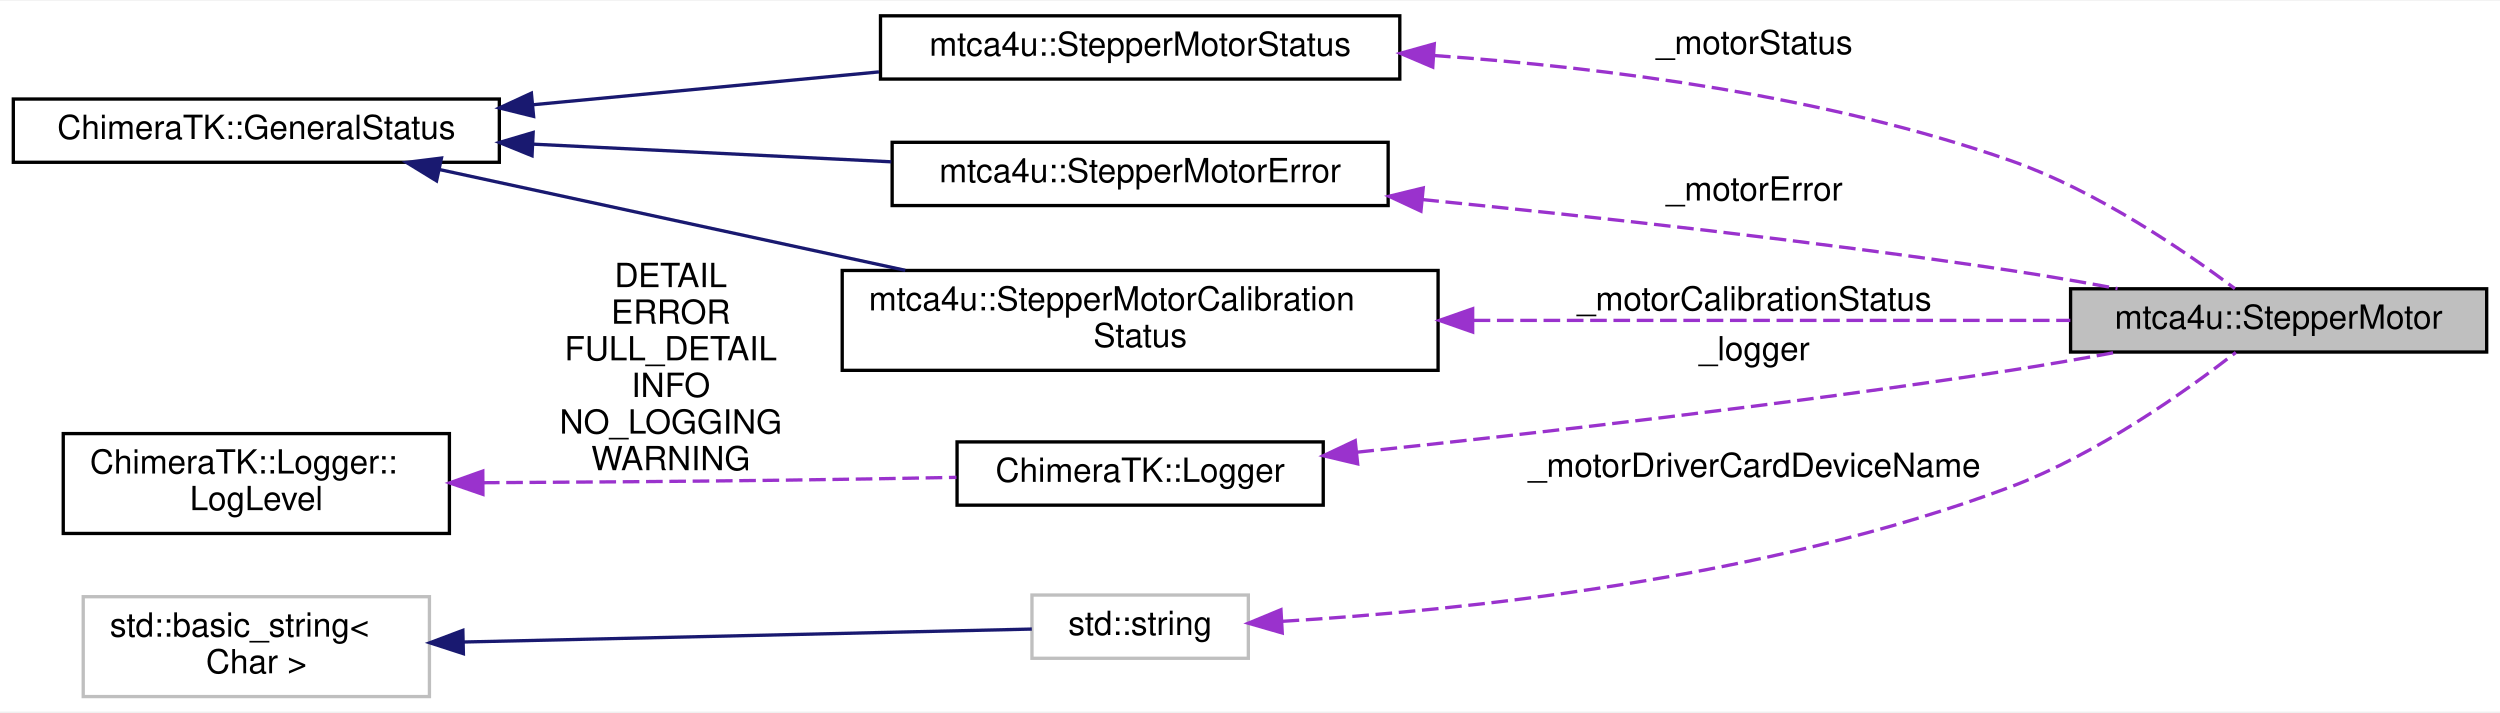
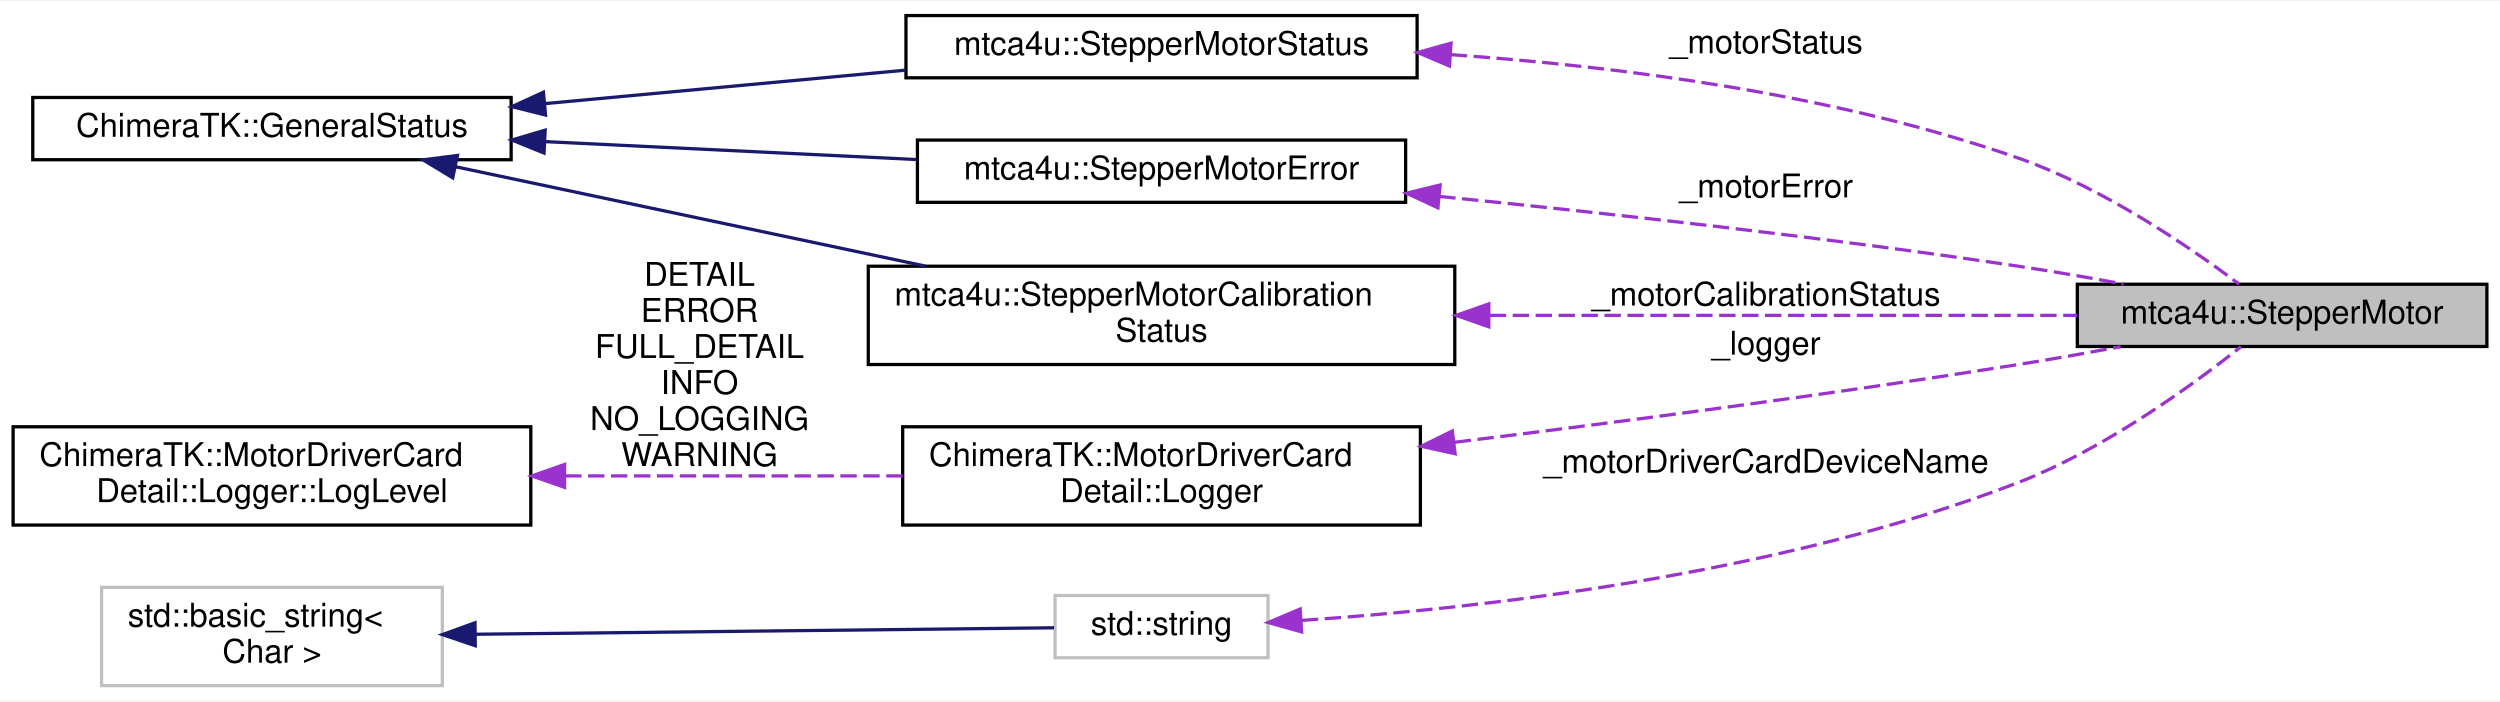
- <svg xmlns="http://www.w3.org/2000/svg" xmlns:xlink="http://www.w3.org/1999/xlink" width="751pt" height="214pt" viewBox="0.00 0.00 751.00 213.50">
+ <svg xmlns="http://www.w3.org/2000/svg" xmlns:xlink="http://www.w3.org/1999/xlink" width="763pt" height="214pt" viewBox="0.00 0.00 763.00 213.50">
  <g id="graph0" class="graph" transform="scale(1 1) rotate(0) translate(4 209.5)">
-     <polygon fill="white" stroke="transparent" points="-4,4 -4,-209.5 747,-209.5 747,4 -4,4" />
+     <polygon fill="white" stroke="transparent" points="-4,4 -4,-209.5 759,-209.5 759,4 -4,4" />
    <g id="node1" class="node">
      <g id="a_node1">
        <a xlink:title=" ">
-           <polygon fill="#bfbfbf" stroke="black" points="618,-104 618,-123 743,-123 743,-104 618,-104" />
-           <text text-anchor="middle" x="680.5" y="-111" font-family="Helvetica,sans-Serif" font-size="10.00">mtca4u::StepperMotor</text>
+           <polygon fill="#bfbfbf" stroke="black" points="630,-104 630,-123 755,-123 755,-104 630,-104" />
+           <text text-anchor="middle" x="692.5" y="-111" font-family="Helvetica,sans-Serif" font-size="10.00">mtca4u::StepperMotor</text>
        </a>
      </g>
    </g>
    <g id="node2" class="node">
      <g id="a_node2">
        <a xlink:href="classmtca4u_1_1_stepper_motor_status.html" target="_top" xlink:title=" ">
-           <polygon fill="white" stroke="black" points="260.5,-186 260.5,-205 416.5,-205 416.5,-186 260.5,-186" />
-           <text text-anchor="middle" x="338.5" y="-193" font-family="Helvetica,sans-Serif" font-size="10.00">mtca4u::StepperMotorStatus</text>
+           <polygon fill="white" stroke="black" points="272.5,-186 272.5,-205 428.5,-205 428.5,-186 272.5,-186" />
+           <text text-anchor="middle" x="350.5" y="-193" font-family="Helvetica,sans-Serif" font-size="10.00">mtca4u::StepperMotorStatus</text>
        </a>
      </g>
    </g>
    <g id="edge1" class="edge">
-       <path fill="none" stroke="#9a32cd" stroke-dasharray="5,2" d="M426.77,-193.07C478.37,-189.46 544.3,-180.98 600,-161.5 625.87,-152.45 652.44,-134.25 667.37,-123.05" />
-       <polygon fill="#9a32cd" stroke="#9a32cd" points="426.4,-189.59 416.65,-193.73 426.86,-196.58 426.4,-189.59" />
-       <text text-anchor="middle" x="523" y="-193.5" font-family="Helvetica,sans-Serif" font-size="10.00"> _motorStatus</text>
+       <path fill="none" stroke="#9a32cd" stroke-dasharray="5,2" d="M438.77,-193.07C490.37,-189.46 556.3,-180.98 612,-161.5 637.87,-152.45 664.44,-134.25 679.37,-123.05" />
+       <polygon fill="#9a32cd" stroke="#9a32cd" points="438.4,-189.59 428.65,-193.73 438.86,-196.58 438.4,-189.59" />
+       <text text-anchor="middle" x="535" y="-193.5" font-family="Helvetica,sans-Serif" font-size="10.00"> _motorStatus</text>
    </g>
    <g id="node3" class="node">
      <g id="a_node3">
        <a xlink:href="class_chimera_t_k_1_1_general_status.html" target="_top" xlink:title=" ">
-           <polygon fill="white" stroke="black" points="0,-161 0,-180 146,-180 146,-161 0,-161" />
-           <text text-anchor="middle" x="73" y="-168" font-family="Helvetica,sans-Serif" font-size="10.00">ChimeraTK::GeneralStatus</text>
+           <polygon fill="white" stroke="black" points="6,-161 6,-180 152,-180 152,-161 6,-161" />
+           <text text-anchor="middle" x="79" y="-168" font-family="Helvetica,sans-Serif" font-size="10.00">ChimeraTK::GeneralStatus</text>
        </a>
      </g>
    </g>
    <g id="edge2" class="edge">
-       <path fill="none" stroke="midnightblue" d="M156.13,-178.29C189.29,-181.44 227.37,-185.05 260.04,-188.15" />
-       <polygon fill="midnightblue" stroke="midnightblue" points="156.29,-174.79 146,-177.33 155.63,-181.76 156.29,-174.79" />
+       <path fill="none" stroke="midnightblue" d="M162.41,-178.14C197.4,-181.39 237.96,-185.15 272.36,-188.34" />
+       <polygon fill="midnightblue" stroke="midnightblue" points="162.5,-174.64 152.22,-177.2 161.85,-181.61 162.5,-174.64" />
    </g>
    <g id="node4" class="node">
      <g id="a_node4">
        <a xlink:href="classmtca4u_1_1_stepper_motor_error.html" target="_top" xlink:title=" ">
-           <polygon fill="white" stroke="black" points="264,-148 264,-167 413,-167 413,-148 264,-148" />
-           <text text-anchor="middle" x="338.5" y="-155" font-family="Helvetica,sans-Serif" font-size="10.00">mtca4u::StepperMotorError</text>
+           <polygon fill="white" stroke="black" points="276,-148 276,-167 425,-167 425,-148 276,-148" />
+           <text text-anchor="middle" x="350.5" y="-155" font-family="Helvetica,sans-Serif" font-size="10.00">mtca4u::StepperMotorError</text>
        </a>
      </g>
    </g>
    <g id="edge4" class="edge">
-       <path fill="none" stroke="midnightblue" d="M156.04,-166.45C190.48,-164.75 230.24,-162.79 263.75,-161.14" />
-       <polygon fill="midnightblue" stroke="midnightblue" points="155.82,-162.96 146,-166.95 156.16,-169.95 155.82,-162.96" />
+       <path fill="none" stroke="midnightblue" d="M162.25,-166.53C198.4,-164.79 240.54,-162.76 275.67,-161.06" />
+       <polygon fill="midnightblue" stroke="midnightblue" points="162.04,-163.04 152.22,-167.02 162.38,-170.03 162.04,-163.04" />
    </g>
    <g id="node9" class="node">
      <g id="a_node9">
        <a xlink:href="classmtca4u_1_1_stepper_motor_calibration_status.html" target="_top" xlink:title=" ">
-           <polygon fill="white" stroke="black" points="249,-98.5 249,-128.5 428,-128.5 428,-98.5 249,-98.5" />
-           <text text-anchor="start" x="257" y="-116.5" font-family="Helvetica,sans-Serif" font-size="10.00">mtca4u::StepperMotorCalibration</text>
-           <text text-anchor="middle" x="338.5" y="-105.5" font-family="Helvetica,sans-Serif" font-size="10.00">Status</text>
+           <polygon fill="white" stroke="black" points="261,-98.5 261,-128.5 440,-128.5 440,-98.5 261,-98.5" />
+           <text text-anchor="start" x="269" y="-116.5" font-family="Helvetica,sans-Serif" font-size="10.00">mtca4u::StepperMotorCalibration</text>
+           <text text-anchor="middle" x="350.5" y="-105.5" font-family="Helvetica,sans-Serif" font-size="10.00">Status</text>
        </a>
      </g>
    </g>
    <g id="edge10" class="edge">
-       <path fill="none" stroke="midnightblue" d="M128.04,-158.81C168.5,-150.06 224.16,-138.02 267.94,-128.55" />
-       <polygon fill="midnightblue" stroke="midnightblue" points="127.14,-155.42 118.1,-160.96 128.62,-162.27 127.14,-155.42" />
+       <path fill="none" stroke="midnightblue" d="M135.01,-158.86C176.41,-150.11 233.49,-138.04 278.36,-128.55" />
+       <polygon fill="midnightblue" stroke="midnightblue" points="134.17,-155.47 125.11,-160.96 135.62,-162.31 134.17,-155.47" />
    </g>
    <g id="edge3" class="edge">
-       <path fill="none" stroke="#9a32cd" stroke-dasharray="5,2" d="M423.26,-149.8C474.44,-144.69 541.14,-137.32 600,-128.5 610.42,-126.94 621.56,-125.01 632.1,-123.05" />
-       <polygon fill="#9a32cd" stroke="#9a32cd" points="422.85,-146.32 413.24,-150.79 423.54,-153.29 422.85,-146.32" />
-       <text text-anchor="middle" x="523" y="-149.5" font-family="Helvetica,sans-Serif" font-size="10.00"> _motorError</text>
+       <path fill="none" stroke="#9a32cd" stroke-dasharray="5,2" d="M435.26,-149.8C486.44,-144.69 553.14,-137.32 612,-128.5 622.42,-126.94 633.56,-125.01 644.1,-123.05" />
+       <polygon fill="#9a32cd" stroke="#9a32cd" points="434.85,-146.32 425.24,-150.79 435.54,-153.29 434.85,-146.32" />
+       <text text-anchor="middle" x="535" y="-149.5" font-family="Helvetica,sans-Serif" font-size="10.00"> _motorError</text>
    </g>
    <g id="node5" class="node">
      <g id="a_node5">
-         <a xlink:href="class_chimera_t_k_1_1_logger.html" target="_top" xlink:title="Logger class which provides logging feature with 5 different logging levels.">
-           <polygon fill="white" stroke="black" points="283.5,-58 283.5,-77 393.5,-77 393.5,-58 283.5,-58" />
-           <text text-anchor="middle" x="338.5" y="-65" font-family="Helvetica,sans-Serif" font-size="10.00">ChimeraTK::Logger</text>
+         <a xlink:href="class_chimera_t_k_1_1_motor_driver_card_detail_1_1_logger.html" target="_top" xlink:title="Logger class which provides logging feature with 5 different logging levels.">
+           <polygon fill="white" stroke="black" points="271.5,-49.5 271.5,-79.5 429.5,-79.5 429.5,-49.5 271.5,-49.5" />
+           <text text-anchor="start" x="279.5" y="-67.5" font-family="Helvetica,sans-Serif" font-size="10.00">ChimeraTK::MotorDriverCard</text>
+           <text text-anchor="middle" x="350.5" y="-56.5" font-family="Helvetica,sans-Serif" font-size="10.00">Detail::Logger</text>
        </a>
      </g>
    </g>
    <g id="edge5" class="edge">
-       <path fill="none" stroke="#9a32cd" stroke-dasharray="5,2" d="M403.76,-73.92C456.59,-79.49 533.32,-88.25 600,-98.5 610.27,-100.08 621.25,-102 631.67,-103.93" />
-       <polygon fill="#9a32cd" stroke="#9a32cd" points="403.84,-70.41 393.53,-72.85 403.11,-77.37 403.84,-70.41" />
-       <text text-anchor="middle" x="523" y="-101.5" font-family="Helvetica,sans-Serif" font-size="10.00"> _logger</text>
+       <path fill="none" stroke="#9a32cd" stroke-dasharray="5,2" d="M439.98,-74.78C490.48,-80.97 554.9,-89.4 612,-98.5 622.13,-100.11 632.94,-102.03 643.23,-103.94" />
+       <polygon fill="#9a32cd" stroke="#9a32cd" points="440.1,-71.27 429.75,-73.54 439.25,-78.22 440.1,-71.27" />
+       <text text-anchor="middle" x="535" y="-101.5" font-family="Helvetica,sans-Serif" font-size="10.00"> _logger</text>
    </g>
    <g id="node6" class="node">
      <g id="a_node6">
-         <a xlink:href="class_chimera_t_k_1_1_logger_1_1_log_level.html" target="_top" xlink:title="Helper class which represent logging level.">
-           <polygon fill="white" stroke="black" points="15,-49.5 15,-79.5 131,-79.5 131,-49.5 15,-49.5" />
-           <text text-anchor="start" x="23" y="-67.5" font-family="Helvetica,sans-Serif" font-size="10.00">ChimeraTK::Logger::</text>
-           <text text-anchor="middle" x="73" y="-56.5" font-family="Helvetica,sans-Serif" font-size="10.00">LogLevel</text>
+         <a xlink:href="class_chimera_t_k_1_1_motor_driver_card_detail_1_1_logger_1_1_log_level.html" target="_top" xlink:title="Helper class which represent logging level.">
+           <polygon fill="white" stroke="black" points="0,-49.5 0,-79.5 158,-79.5 158,-49.5 0,-49.5" />
+           <text text-anchor="start" x="8" y="-67.5" font-family="Helvetica,sans-Serif" font-size="10.00">ChimeraTK::MotorDriverCard</text>
+           <text text-anchor="middle" x="79" y="-56.5" font-family="Helvetica,sans-Serif" font-size="10.00">Detail::Logger::LogLevel</text>
        </a>
      </g>
    </g>
    <g id="edge6" class="edge">
-       <path fill="none" stroke="#9a32cd" stroke-dasharray="5,2" d="M141.07,-64.74C168.9,-64.89 201.51,-65.13 231,-65.5 248.01,-65.71 266.55,-66.03 283.32,-66.35" />
-       <polygon fill="#9a32cd" stroke="#9a32cd" points="141.07,-61.24 131.05,-64.69 141.03,-68.24 141.07,-61.24" />
-       <text text-anchor="middle" x="197.5" y="-123.5" font-family="Helvetica,sans-Serif" font-size="10.00"> DETAIL</text>
-       <text text-anchor="middle" x="197.5" y="-112.5" font-family="Helvetica,sans-Serif" font-size="10.00">ERROR</text>
-       <text text-anchor="middle" x="197.5" y="-101.5" font-family="Helvetica,sans-Serif" font-size="10.00">FULL_DETAIL</text>
-       <text text-anchor="middle" x="197.5" y="-90.5" font-family="Helvetica,sans-Serif" font-size="10.00">INFO</text>
-       <text text-anchor="middle" x="197.5" y="-79.5" font-family="Helvetica,sans-Serif" font-size="10.00">NO_LOGGING</text>
-       <text text-anchor="middle" x="197.5" y="-68.5" font-family="Helvetica,sans-Serif" font-size="10.00">WARNING</text>
+       <path fill="none" stroke="#9a32cd" stroke-dasharray="5,2" d="M168.48,-64.5C201.72,-64.5 239.24,-64.5 271.46,-64.5" />
+       <polygon fill="#9a32cd" stroke="#9a32cd" points="168.31,-61 158.31,-64.5 168.31,-68 168.31,-61" />
+       <text text-anchor="middle" x="209.5" y="-122.5" font-family="Helvetica,sans-Serif" font-size="10.00"> DETAIL</text>
+       <text text-anchor="middle" x="209.5" y="-111.5" font-family="Helvetica,sans-Serif" font-size="10.00">ERROR</text>
+       <text text-anchor="middle" x="209.5" y="-100.5" font-family="Helvetica,sans-Serif" font-size="10.00">FULL_DETAIL</text>
+       <text text-anchor="middle" x="209.5" y="-89.5" font-family="Helvetica,sans-Serif" font-size="10.00">INFO</text>
+       <text text-anchor="middle" x="209.5" y="-78.5" font-family="Helvetica,sans-Serif" font-size="10.00">NO_LOGGING</text>
+       <text text-anchor="middle" x="209.5" y="-67.5" font-family="Helvetica,sans-Serif" font-size="10.00">WARNING</text>
    </g>
    <g id="node7" class="node">
      <g id="a_node7">
        <a xlink:title=" ">
-           <polygon fill="white" stroke="#bfbfbf" points="306,-12 306,-31 371,-31 371,-12 306,-12" />
-           <text text-anchor="middle" x="338.5" y="-19" font-family="Helvetica,sans-Serif" font-size="10.00">std::string</text>
+           <polygon fill="white" stroke="#bfbfbf" points="318,-9 318,-28 383,-28 383,-9 318,-9" />
+           <text text-anchor="middle" x="350.5" y="-16" font-family="Helvetica,sans-Serif" font-size="10.00">std::string</text>
        </a>
      </g>
    </g>
    <g id="edge7" class="edge">
-       <path fill="none" stroke="#9a32cd" stroke-dasharray="5,2" d="M381.29,-23.11C433.87,-26.28 526.22,-35.67 600,-63.5 626.09,-73.34 652.8,-92.34 667.65,-103.88" />
-       <polygon fill="#9a32cd" stroke="#9a32cd" points="381.19,-19.6 371.01,-22.54 380.8,-26.59 381.19,-19.6" />
-       <text text-anchor="middle" x="523" y="-66.5" font-family="Helvetica,sans-Serif" font-size="10.00"> _motorDriverCardDeviceName</text>
+       <path fill="none" stroke="#9a32cd" stroke-dasharray="5,2" d="M393.34,-20.41C445.97,-23.96 538.36,-34.03 612,-62.5 638.31,-72.67 665.15,-92.2 679.94,-103.92" />
+       <polygon fill="#9a32cd" stroke="#9a32cd" points="393.25,-16.89 383.05,-19.76 392.81,-23.88 393.25,-16.89" />
+       <text text-anchor="middle" x="535" y="-65.5" font-family="Helvetica,sans-Serif" font-size="10.00"> _motorDriverCardDeviceName</text>
    </g>
    <g id="node8" class="node">
      <g id="a_node8">
        <a xlink:title=" ">
-           <polygon fill="white" stroke="#bfbfbf" points="21,-0.5 21,-30.5 125,-30.5 125,-0.5 21,-0.5" />
-           <text text-anchor="start" x="29" y="-18.5" font-family="Helvetica,sans-Serif" font-size="10.00">std::basic_string&lt;</text>
-           <text text-anchor="middle" x="73" y="-7.5" font-family="Helvetica,sans-Serif" font-size="10.00"> Char &gt;</text>
+           <polygon fill="white" stroke="#bfbfbf" points="27,-0.5 27,-30.5 131,-30.5 131,-0.5 27,-0.5" />
+           <text text-anchor="start" x="35" y="-18.5" font-family="Helvetica,sans-Serif" font-size="10.00">std::basic_string&lt;</text>
+           <text text-anchor="middle" x="79" y="-7.5" font-family="Helvetica,sans-Serif" font-size="10.00"> Char &gt;</text>
        </a>
      </g>
    </g>
    <g id="edge8" class="edge">
-       <path fill="none" stroke="midnightblue" d="M135.15,-16.89C188.55,-18.11 263.9,-19.82 305.96,-20.78" />
-       <polygon fill="midnightblue" stroke="midnightblue" points="135.2,-13.39 125.12,-16.66 135.04,-20.39 135.2,-13.39" />
+       <path fill="none" stroke="midnightblue" d="M141.31,-16.18C196.18,-16.79 274.43,-17.66 317.69,-18.15" />
+       <polygon fill="midnightblue" stroke="midnightblue" points="141.05,-12.68 131.01,-16.07 140.97,-19.68 141.05,-12.68" />
    </g>
    <g id="edge9" class="edge">
-       <path fill="none" stroke="#9a32cd" stroke-dasharray="5,2" d="M438.68,-113.5C496.65,-113.5 568,-113.5 617.93,-113.5" />
-       <polygon fill="#9a32cd" stroke="#9a32cd" points="438.39,-110 428.39,-113.5 438.39,-117 438.39,-110" />
-       <text text-anchor="middle" x="523" y="-116.5" font-family="Helvetica,sans-Serif" font-size="10.00"> _motorCalibrationStatus</text>
+       <path fill="none" stroke="#9a32cd" stroke-dasharray="5,2" d="M450.68,-113.5C508.65,-113.5 580,-113.5 629.93,-113.5" />
+       <polygon fill="#9a32cd" stroke="#9a32cd" points="450.39,-110 440.39,-113.5 450.39,-117 450.39,-110" />
+       <text text-anchor="middle" x="535" y="-116.5" font-family="Helvetica,sans-Serif" font-size="10.00"> _motorCalibrationStatus</text>
    </g>
  </g>
</svg>
